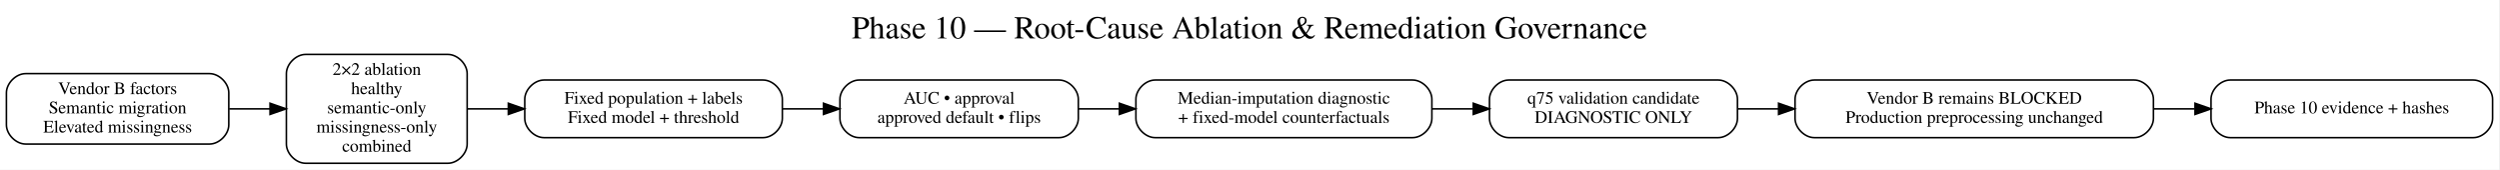
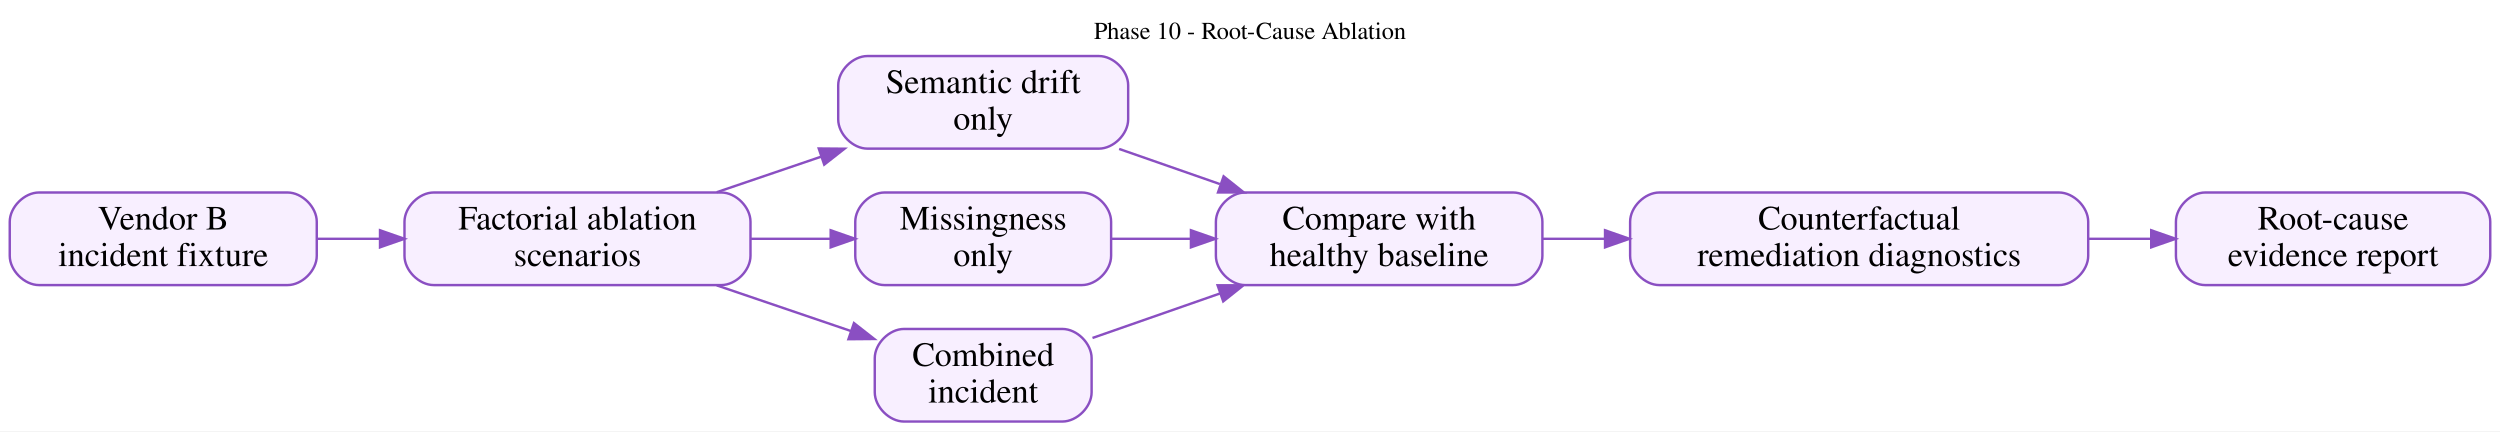
- <svg xmlns="http://www.w3.org/2000/svg" width="1562pt" height="106pt" viewBox="0.00 0.00 1562.00 106.00">
-   <g id="graph0" class="graph" transform="scale(1 1) rotate(0) translate(4 102)">
-     <polygon fill="white" stroke="transparent" points="-4,4 -4,-102 1558,-102 1558,4 -4,4" />
-     <text text-anchor="middle" x="777" y="-78" font-family="Times,serif" font-size="20.00">Phase 10 — Root-Cause Ablation &amp; Remediation Governance</text>
+ <svg xmlns="http://www.w3.org/2000/svg" width="1026pt" height="177pt" viewBox="0.00 0.00 1026.00 177.00">
+   <g id="graph0" class="graph" transform="scale(1 1) rotate(0) translate(4 173)">
+     <polygon fill="white" stroke="transparent" points="-4,4 -4,-173 1022,-173 1022,4 -4,4" />
+     <text text-anchor="middle" x="509" y="-157" font-family="Times,serif" font-size="10.00">Phase 10 - Root-Cause Ablation</text>
    <g id="node1" class="node">
-       <path fill="none" stroke="black" d="M127,-56C127,-56 12,-56 12,-56 6,-56 0,-50 0,-44 0,-44 0,-24 0,-24 0,-18 6,-12 12,-12 12,-12 127,-12 127,-12 133,-12 139,-18 139,-24 139,-24 139,-44 139,-44 139,-50 133,-56 127,-56" />
-       <text text-anchor="middle" x="69.5" y="-43.2" font-family="Times,serif" font-size="11.00">Vendor B factors</text>
-       <text text-anchor="middle" x="69.5" y="-31.2" font-family="Times,serif" font-size="11.00">Semantic migration</text>
-       <text text-anchor="middle" x="69.5" y="-19.2" font-family="Times,serif" font-size="11.00">Elevated missingness</text>
+       <path fill="#f8efff" stroke="#8a4fc2" d="M114,-94C114,-94 12,-94 12,-94 6,-94 0,-88 0,-82 0,-82 0,-68 0,-68 0,-62 6,-56 12,-56 12,-56 114,-56 114,-56 120,-56 126,-62 126,-68 126,-68 126,-82 126,-82 126,-88 120,-94 114,-94" />
+       <text text-anchor="middle" x="63" y="-78.8" font-family="Times,serif" font-size="14.00">Vendor B</text>
+       <text text-anchor="middle" x="63" y="-63.8" font-family="Times,serif" font-size="14.00">incident fixture</text>
    </g>
    <g id="node2" class="node">
-       <path fill="none" stroke="black" d="M276,-68C276,-68 187,-68 187,-68 181,-68 175,-62 175,-56 175,-56 175,-12 175,-12 175,-6 181,0 187,0 187,0 276,0 276,0 282,0 288,-6 288,-12 288,-12 288,-56 288,-56 288,-62 282,-68 276,-68" />
-       <text text-anchor="middle" x="231.5" y="-55.2" font-family="Times,serif" font-size="11.00">2×2 ablation</text>
-       <text text-anchor="middle" x="231.5" y="-43.2" font-family="Times,serif" font-size="11.00">healthy</text>
-       <text text-anchor="middle" x="231.5" y="-31.2" font-family="Times,serif" font-size="11.00">semantic-only</text>
-       <text text-anchor="middle" x="231.5" y="-19.2" font-family="Times,serif" font-size="11.00">missingness-only</text>
-       <text text-anchor="middle" x="231.5" y="-7.2" font-family="Times,serif" font-size="11.00">combined</text>
+       <path fill="#f8efff" stroke="#8a4fc2" d="M292,-94C292,-94 174,-94 174,-94 168,-94 162,-88 162,-82 162,-82 162,-68 162,-68 162,-62 168,-56 174,-56 174,-56 292,-56 292,-56 298,-56 304,-62 304,-68 304,-68 304,-82 304,-82 304,-88 298,-94 292,-94" />
+       <text text-anchor="middle" x="233" y="-78.8" font-family="Times,serif" font-size="14.00">Factorial ablation</text>
+       <text text-anchor="middle" x="233" y="-63.8" font-family="Times,serif" font-size="14.00">scenarios</text>
    </g>
    <g id="edge1" class="edge">
-       <path fill="none" stroke="black" d="M139.28,-34C147.71,-34 156.31,-34 164.7,-34" />
-       <polygon fill="black" stroke="black" points="164.79,-37.5 174.79,-34 164.79,-30.5 164.79,-37.5" />
+       <path fill="none" stroke="#8a4fc2" d="M126.08,-75C134.48,-75 143.19,-75 151.85,-75" />
+       <polygon fill="#8a4fc2" stroke="#8a4fc2" points="151.96,-78.5 161.96,-75 151.96,-71.5 151.96,-78.5" />
    </g>
    <g id="node3" class="node">
-       <path fill="none" stroke="black" d="M473,-52C473,-52 336,-52 336,-52 330,-52 324,-46 324,-40 324,-40 324,-28 324,-28 324,-22 330,-16 336,-16 336,-16 473,-16 473,-16 479,-16 485,-22 485,-28 485,-28 485,-40 485,-40 485,-46 479,-52 473,-52" />
-       <text text-anchor="middle" x="404.5" y="-37.2" font-family="Times,serif" font-size="11.00">Fixed population + labels</text>
-       <text text-anchor="middle" x="404.5" y="-25.2" font-family="Times,serif" font-size="11.00">Fixed model + threshold</text>
+       <path fill="#f8efff" stroke="#8a4fc2" d="M447,-150C447,-150 352,-150 352,-150 346,-150 340,-144 340,-138 340,-138 340,-124 340,-124 340,-118 346,-112 352,-112 352,-112 447,-112 447,-112 453,-112 459,-118 459,-124 459,-124 459,-138 459,-138 459,-144 453,-150 447,-150" />
+       <text text-anchor="middle" x="399.5" y="-134.8" font-family="Times,serif" font-size="14.00">Semantic drift</text>
+       <text text-anchor="middle" x="399.5" y="-119.8" font-family="Times,serif" font-size="14.00">only</text>
    </g>
    <g id="edge2" class="edge">
-       <path fill="none" stroke="black" d="M288.02,-34C296.22,-34 304.84,-34 313.53,-34" />
-       <polygon fill="black" stroke="black" points="313.73,-37.5 323.73,-34 313.73,-30.5 313.73,-37.5" />
+       <path fill="none" stroke="#8a4fc2" d="M290.15,-94.12C303.91,-98.8 318.77,-103.86 332.93,-108.68" />
+       <polygon fill="#8a4fc2" stroke="#8a4fc2" points="332.01,-112.06 342.6,-111.97 334.26,-105.43 332.01,-112.06" />
    </g>
    <g id="node4" class="node">
-       <path fill="none" stroke="black" d="M658,-52C658,-52 533,-52 533,-52 527,-52 521,-46 521,-40 521,-40 521,-28 521,-28 521,-22 527,-16 533,-16 533,-16 658,-16 658,-16 664,-16 670,-22 670,-28 670,-28 670,-40 670,-40 670,-46 664,-52 658,-52" />
-       <text text-anchor="middle" x="595.5" y="-37.2" font-family="Times,serif" font-size="11.00">AUC • approval</text>
-       <text text-anchor="middle" x="595.5" y="-25.2" font-family="Times,serif" font-size="11.00">approved default • flips</text>
+       <path fill="#f8efff" stroke="#8a4fc2" d="M440,-94C440,-94 359,-94 359,-94 353,-94 347,-88 347,-82 347,-82 347,-68 347,-68 347,-62 353,-56 359,-56 359,-56 440,-56 440,-56 446,-56 452,-62 452,-68 452,-68 452,-82 452,-82 452,-88 446,-94 440,-94" />
+       <text text-anchor="middle" x="399.5" y="-78.8" font-family="Times,serif" font-size="14.00">Missingness</text>
+       <text text-anchor="middle" x="399.5" y="-63.8" font-family="Times,serif" font-size="14.00">only</text>
    </g>
    <g id="edge3" class="edge">
-       <path fill="none" stroke="black" d="M485.11,-34C493.5,-34 502.05,-34 510.49,-34" />
-       <polygon fill="black" stroke="black" points="510.71,-37.5 520.71,-34 510.71,-30.5 510.71,-37.5" />
+       <path fill="none" stroke="#8a4fc2" d="M304.24,-75C315.09,-75 326.23,-75 336.88,-75" />
+       <polygon fill="#8a4fc2" stroke="#8a4fc2" points="336.91,-78.5 346.91,-75 336.91,-71.5 336.91,-78.5" />
    </g>
    <g id="node5" class="node">
-       <path fill="none" stroke="black" d="M879,-52C879,-52 718,-52 718,-52 712,-52 706,-46 706,-40 706,-40 706,-28 706,-28 706,-22 712,-16 718,-16 718,-16 879,-16 879,-16 885,-16 891,-22 891,-28 891,-28 891,-40 891,-40 891,-46 885,-52 879,-52" />
-       <text text-anchor="middle" x="798.5" y="-37.2" font-family="Times,serif" font-size="11.00">Median-imputation diagnostic</text>
-       <text text-anchor="middle" x="798.5" y="-25.2" font-family="Times,serif" font-size="11.00">+ fixed-model counterfactuals</text>
+       <path fill="#f8efff" stroke="#8a4fc2" d="M432,-38C432,-38 367,-38 367,-38 361,-38 355,-32 355,-26 355,-26 355,-12 355,-12 355,-6 361,0 367,0 367,0 432,0 432,0 438,0 444,-6 444,-12 444,-12 444,-26 444,-26 444,-32 438,-38 432,-38" />
+       <text text-anchor="middle" x="399.5" y="-22.8" font-family="Times,serif" font-size="14.00">Combined</text>
+       <text text-anchor="middle" x="399.5" y="-7.8" font-family="Times,serif" font-size="14.00">incident</text>
    </g>
    <g id="edge4" class="edge">
-       <path fill="none" stroke="black" d="M670.2,-34C678.5,-34 687.06,-34 695.63,-34" />
-       <polygon fill="black" stroke="black" points="695.68,-37.5 705.68,-34 695.68,-30.5 695.68,-37.5" />
+       <path fill="none" stroke="#8a4fc2" d="M290.15,-55.88C307.98,-49.82 327.63,-43.13 345.25,-37.13" />
+       <polygon fill="#8a4fc2" stroke="#8a4fc2" points="346.46,-40.41 354.8,-33.88 344.2,-33.79 346.46,-40.41" />
    </g>
    <g id="node6" class="node">
-       <path fill="none" stroke="black" d="M1070,-52C1070,-52 939,-52 939,-52 933,-52 927,-46 927,-40 927,-40 927,-28 927,-28 927,-22 933,-16 939,-16 939,-16 1070,-16 1070,-16 1076,-16 1082,-22 1082,-28 1082,-28 1082,-40 1082,-40 1082,-46 1076,-52 1070,-52" />
-       <text text-anchor="middle" x="1004.5" y="-37.2" font-family="Times,serif" font-size="11.00">q75 validation candidate</text>
-       <text text-anchor="middle" x="1004.5" y="-25.2" font-family="Times,serif" font-size="11.00">DIAGNOSTIC ONLY</text>
+       <path fill="#f8efff" stroke="#8a4fc2" d="M617,-94C617,-94 507,-94 507,-94 501,-94 495,-88 495,-82 495,-82 495,-68 495,-68 495,-62 501,-56 507,-56 507,-56 617,-56 617,-56 623,-56 629,-62 629,-68 629,-68 629,-82 629,-82 629,-88 623,-94 617,-94" />
+       <text text-anchor="middle" x="562" y="-78.8" font-family="Times,serif" font-size="14.00">Compare with</text>
+       <text text-anchor="middle" x="562" y="-63.8" font-family="Times,serif" font-size="14.00">healthy baseline</text>
    </g>
    <g id="edge5" class="edge">
-       <path fill="none" stroke="black" d="M891.06,-34C899.57,-34 908.17,-34 916.64,-34" />
-       <polygon fill="black" stroke="black" points="916.88,-37.5 926.88,-34 916.88,-30.5 916.88,-37.5" />
+       <path fill="none" stroke="#8a4fc2" d="M455.29,-111.88C468.59,-107.24 482.93,-102.24 496.62,-97.46" />
+       <polygon fill="#8a4fc2" stroke="#8a4fc2" points="498.17,-100.63 506.46,-94.03 495.87,-94.02 498.17,-100.63" />
+     </g>
+     <g id="edge6" class="edge">
+       <path fill="none" stroke="#8a4fc2" d="M452.17,-75C462.55,-75 473.67,-75 484.69,-75" />
+       <polygon fill="#8a4fc2" stroke="#8a4fc2" points="484.76,-78.5 494.76,-75 484.76,-71.5 484.76,-78.5" />
+     </g>
+     <g id="edge7" class="edge">
+       <path fill="none" stroke="#8a4fc2" d="M444.36,-34.3C460.49,-39.93 479.11,-46.43 496.67,-52.56" />
+       <polygon fill="#8a4fc2" stroke="#8a4fc2" points="495.7,-55.92 506.3,-55.91 498.01,-49.31 495.7,-55.92" />
    </g>
    <g id="node7" class="node">
-       <path fill="none" stroke="black" d="M1330,-52C1330,-52 1130,-52 1130,-52 1124,-52 1118,-46 1118,-40 1118,-40 1118,-28 1118,-28 1118,-22 1124,-16 1130,-16 1130,-16 1330,-16 1330,-16 1336,-16 1342,-22 1342,-28 1342,-28 1342,-40 1342,-40 1342,-46 1336,-52 1330,-52" />
-       <text text-anchor="middle" x="1230" y="-37.2" font-family="Times,serif" font-size="11.00">Vendor B remains BLOCKED</text>
-       <text text-anchor="middle" x="1230" y="-25.2" font-family="Times,serif" font-size="11.00">Production preprocessing unchanged</text>
+       <path fill="#f8efff" stroke="#8a4fc2" d="M841,-94C841,-94 677,-94 677,-94 671,-94 665,-88 665,-82 665,-82 665,-68 665,-68 665,-62 671,-56 677,-56 677,-56 841,-56 841,-56 847,-56 853,-62 853,-68 853,-68 853,-82 853,-82 853,-88 847,-94 841,-94" />
+       <text text-anchor="middle" x="759" y="-78.8" font-family="Times,serif" font-size="14.00">Counterfactual</text>
+       <text text-anchor="middle" x="759" y="-63.8" font-family="Times,serif" font-size="14.00">remediation diagnostics</text>
    </g>
-     <g id="edge6" class="edge">
-       <path fill="none" stroke="black" d="M1082.1,-34C1090.37,-34 1098.92,-34 1107.55,-34" />
-       <polygon fill="black" stroke="black" points="1107.7,-37.5 1117.7,-34 1107.7,-30.5 1107.7,-37.5" />
+     <g id="edge8" class="edge">
+       <path fill="none" stroke="#8a4fc2" d="M629.02,-75C637.28,-75 645.87,-75 654.53,-75" />
+       <polygon fill="#8a4fc2" stroke="#8a4fc2" points="654.71,-78.5 664.71,-75 654.71,-71.5 654.71,-78.5" />
    </g>
    <g id="node8" class="node">
-       <path fill="none" stroke="black" d="M1542,-52C1542,-52 1390,-52 1390,-52 1384,-52 1378,-46 1378,-40 1378,-40 1378,-28 1378,-28 1378,-22 1384,-16 1390,-16 1390,-16 1542,-16 1542,-16 1548,-16 1554,-22 1554,-28 1554,-28 1554,-40 1554,-40 1554,-46 1548,-52 1542,-52" />
-       <text text-anchor="middle" x="1466" y="-31.2" font-family="Times,serif" font-size="11.00">Phase 10 evidence + hashes</text>
+       <path fill="#f8efff" stroke="#8a4fc2" d="M1006,-94C1006,-94 901,-94 901,-94 895,-94 889,-88 889,-82 889,-82 889,-68 889,-68 889,-62 895,-56 901,-56 901,-56 1006,-56 1006,-56 1012,-56 1018,-62 1018,-68 1018,-68 1018,-82 1018,-82 1018,-88 1012,-94 1006,-94" />
+       <text text-anchor="middle" x="953.5" y="-78.8" font-family="Times,serif" font-size="14.00">Root-cause</text>
+       <text text-anchor="middle" x="953.5" y="-63.8" font-family="Times,serif" font-size="14.00">evidence report</text>
    </g>
-     <g id="edge7" class="edge">
-       <path fill="none" stroke="black" d="M1342.17,-34C1350.73,-34 1359.32,-34 1367.77,-34" />
-       <polygon fill="black" stroke="black" points="1368,-37.5 1378,-34 1368,-30.5 1368,-37.5" />
+     <g id="edge9" class="edge">
+       <path fill="none" stroke="#8a4fc2" d="M853.15,-75C861.75,-75 870.38,-75 878.76,-75" />
+       <polygon fill="#8a4fc2" stroke="#8a4fc2" points="878.86,-78.5 888.86,-75 878.86,-71.5 878.86,-78.5" />
    </g>
  </g>
</svg>
